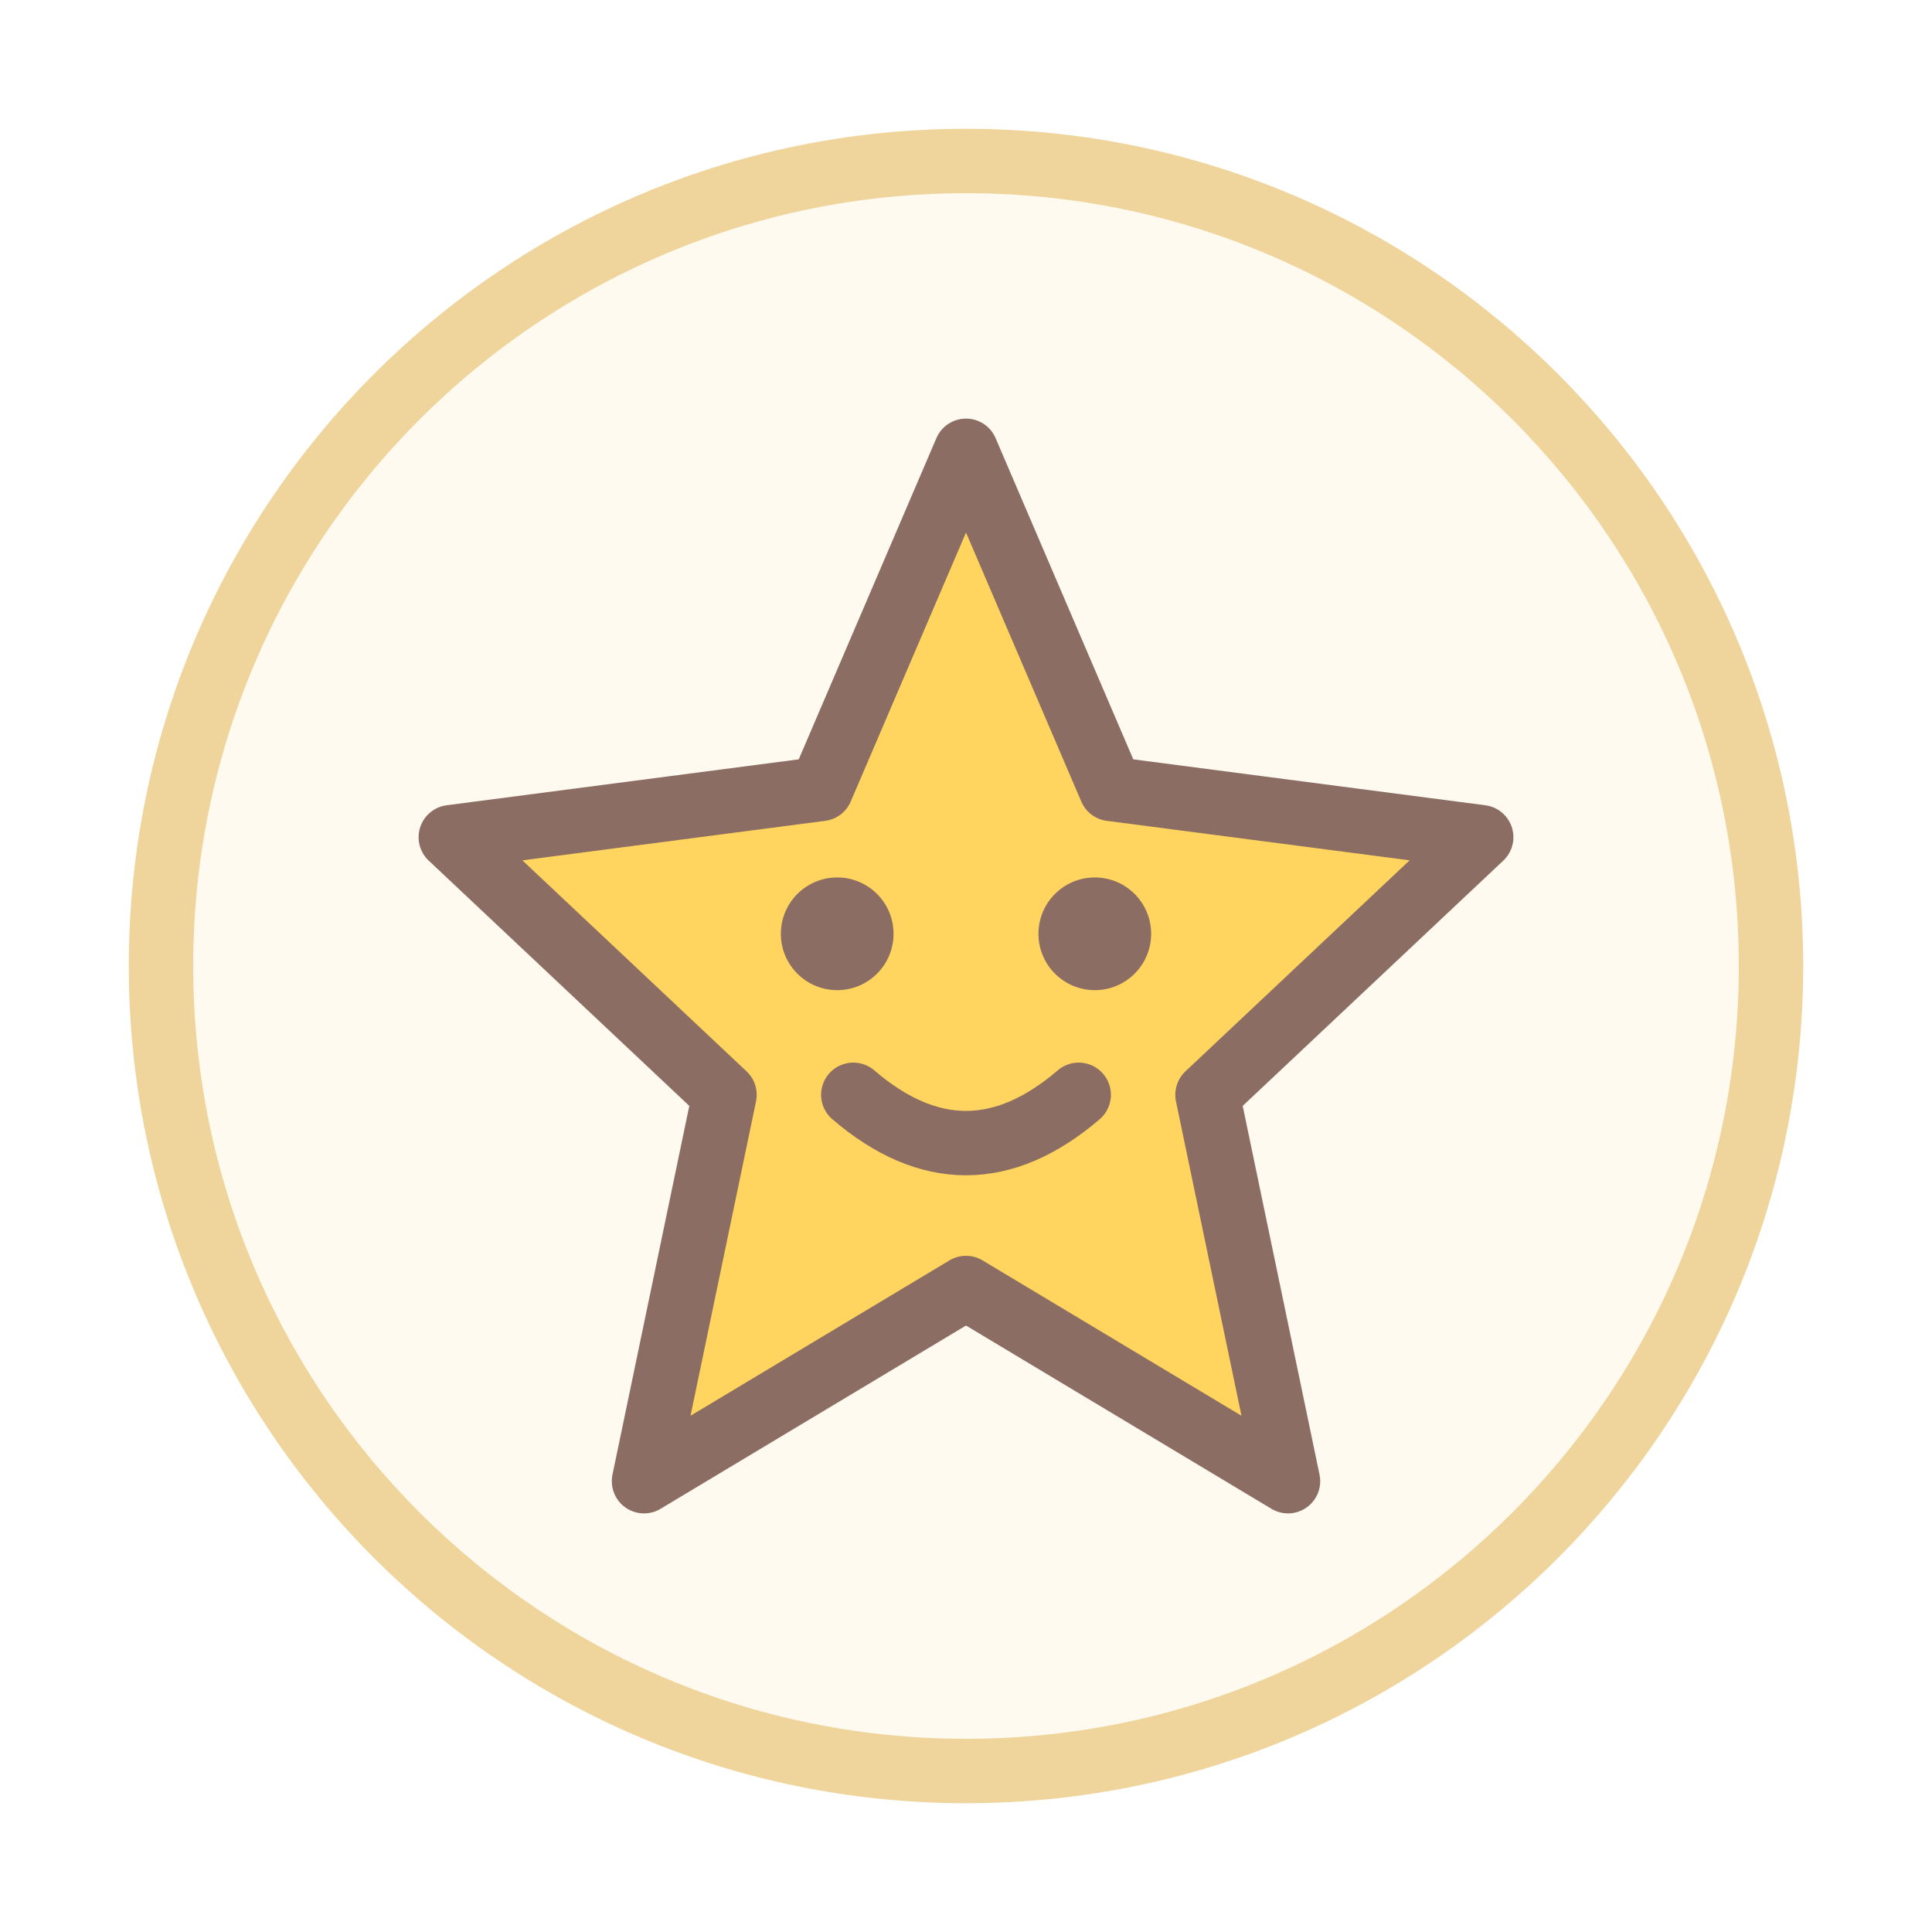
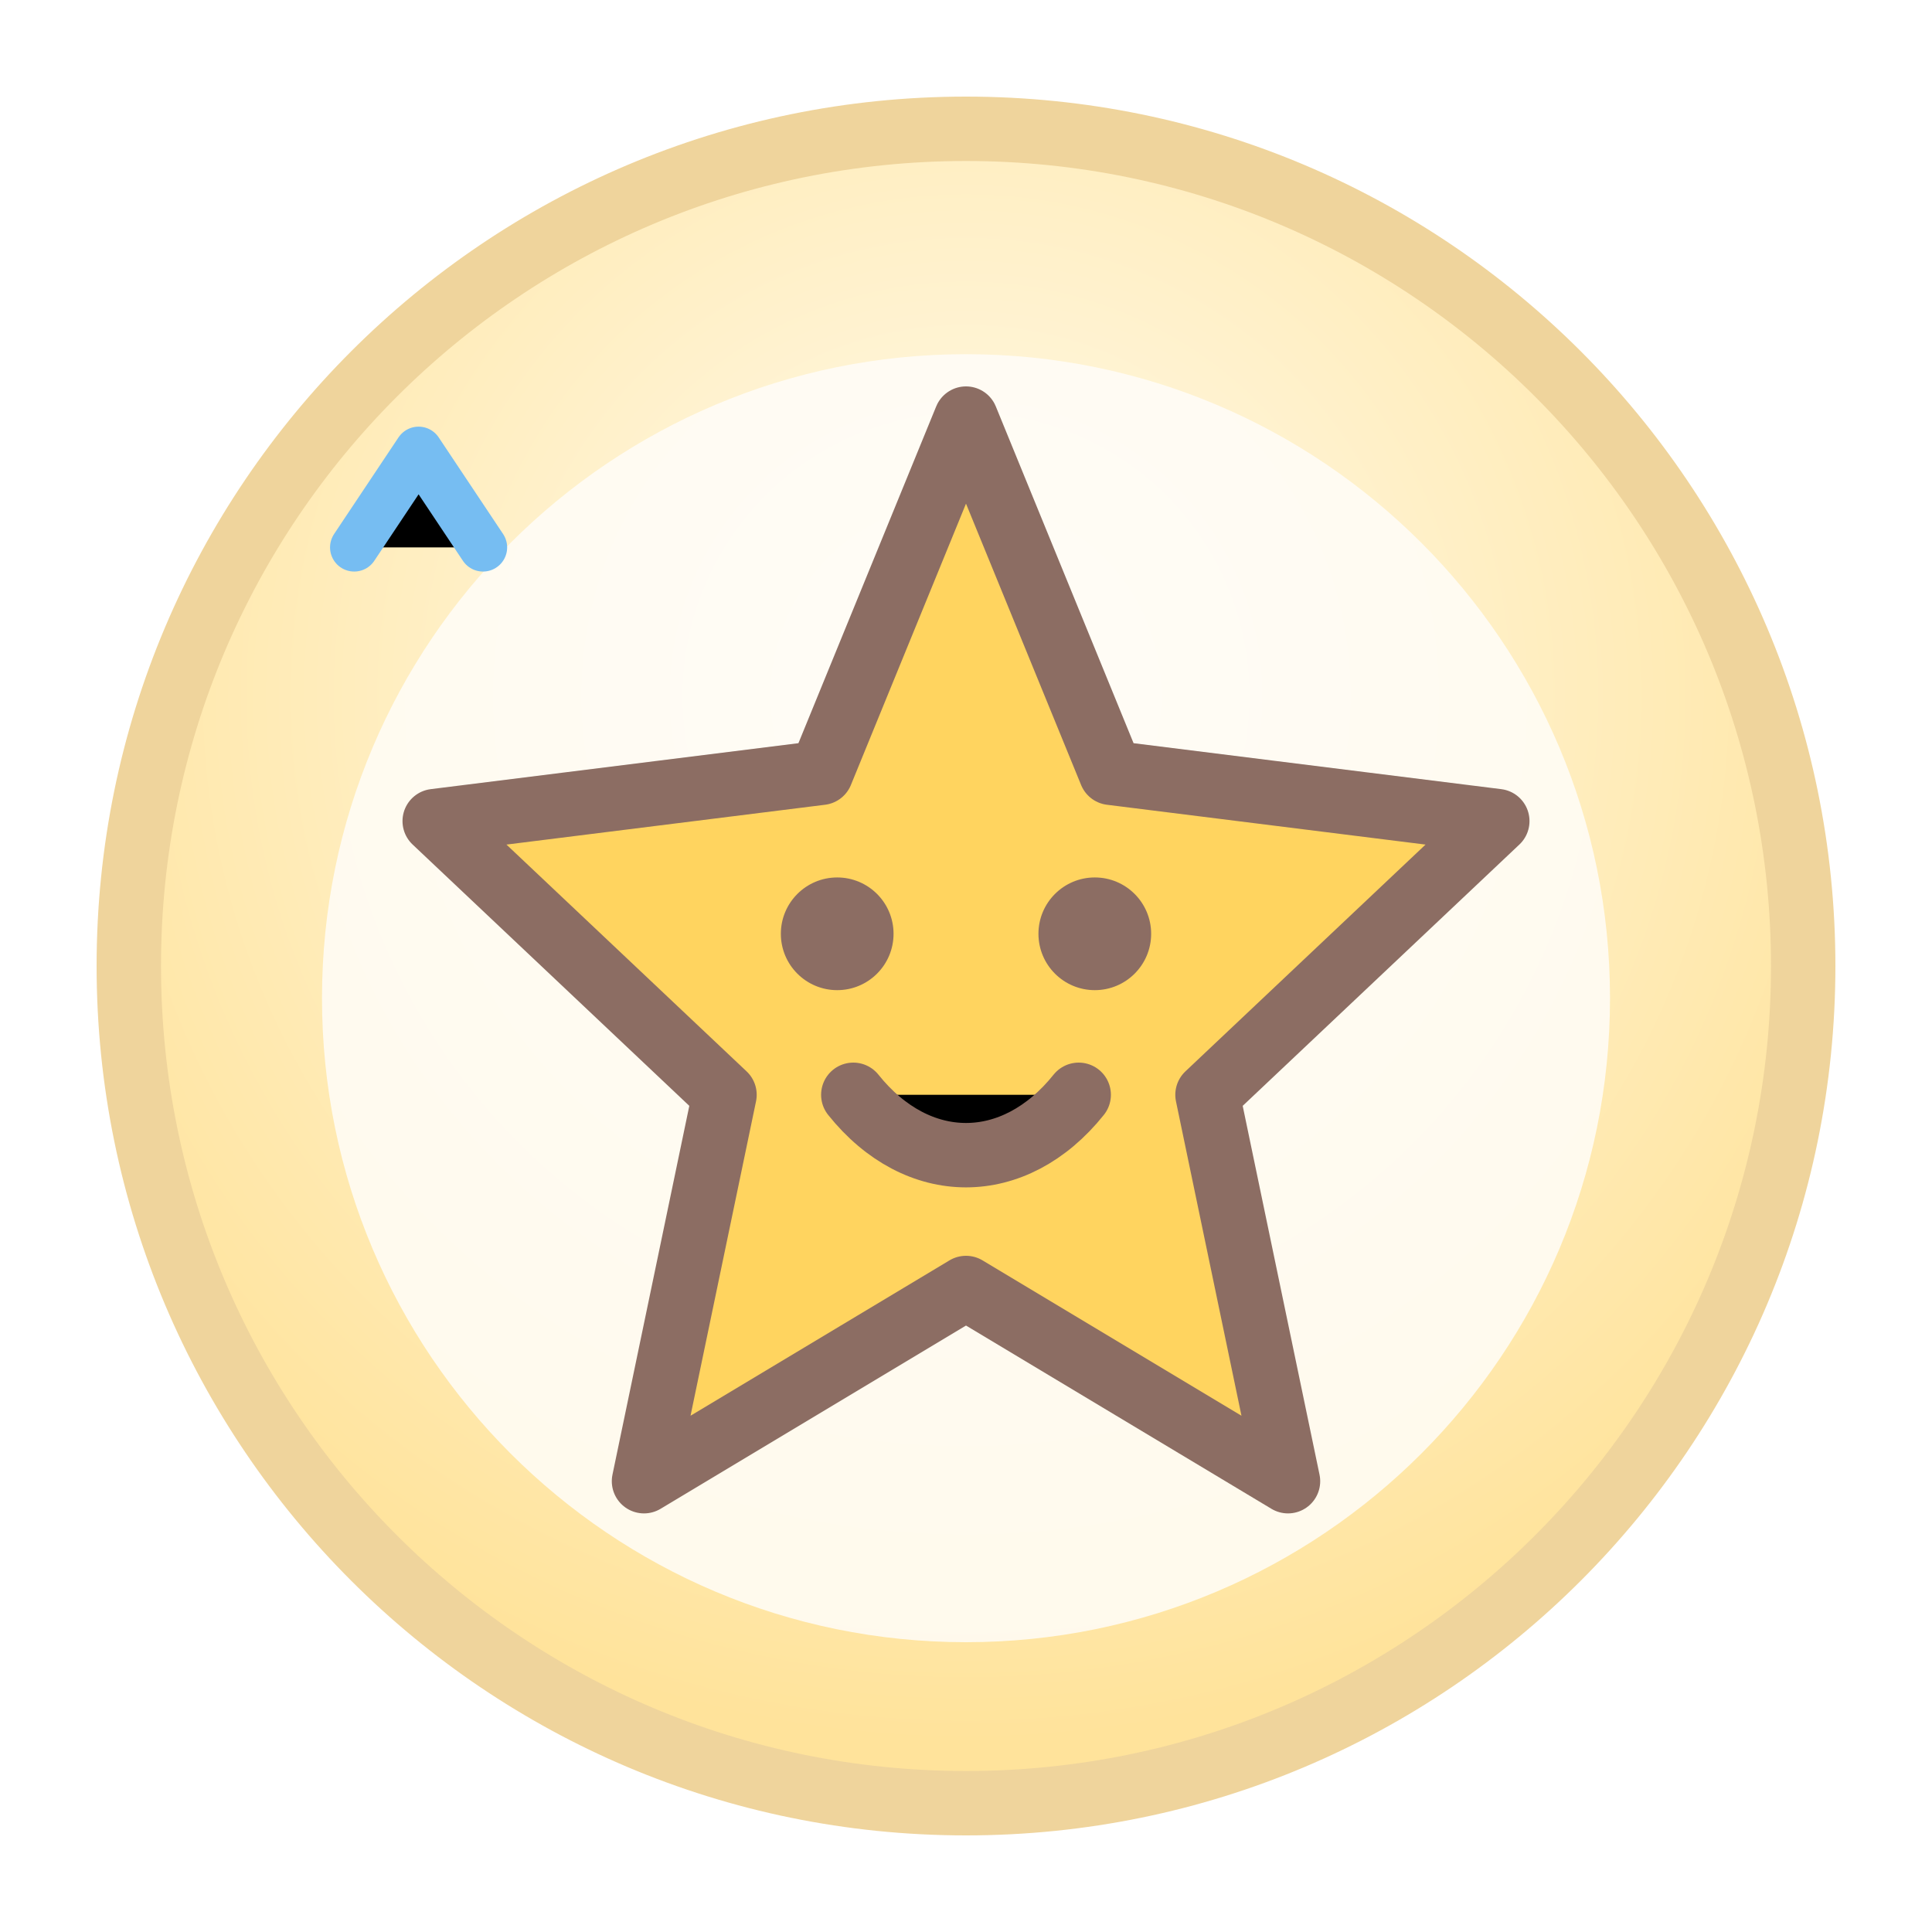
<svg xmlns="http://www.w3.org/2000/svg" viewBox="0 0 120 120">
-   <circle cx="60" cy="60" r="50" fill="#fffaf0" stroke="#efd49c" stroke-width="4" />
-   <path d="M60 28 L69 49 L92 52 L75 68 L80 92 L60 80 L40 92 L45 68 L28 52 L51 49 Z" fill="#ffd45f" stroke="#8c6d63" stroke-width="4" stroke-linejoin="round" />
+   <defs>
+     <radialGradient id="bg" cx="50%" cy="34%" r="62%">
+       <stop offset="0" stop-color="#fffbee" />
+       <stop offset="1" stop-color="#ffe39b" />
+     </radialGradient>
+   </defs>
+   <circle cx="60" cy="60" r="52" fill="url(#bg)" stroke="#efd49c" stroke-width="4" />
+   <circle cx="60" cy="62" r="40" fill="#fffdf8" opacity=".86" />
+   <path d="M60 26L69 48L93 51L75 68L80 92L60 80L40 92L45 68L27 51L51 48Z" fill="#ffd45f" stroke="#8c6d63" stroke-width="4" stroke-linejoin="round" />
  <circle cx="52" cy="58" r="3.5" fill="#8c6d63" />
  <circle cx="68" cy="58" r="3.5" fill="#8c6d63" />
-   <path d="M53 68 Q60 74 67 68" fill="none" stroke="#8c6d63" stroke-width="4" stroke-linecap="round" />
+   <path d="M53 68C57 73 63 73 67 68" stroke="#8c6d63" stroke-width="4" stroke-linecap="round" />
+   <path d="M22 34L26 28L30 34" stroke="#76bdf2" stroke-width="3" stroke-linecap="round" stroke-linejoin="round" />
</svg>
